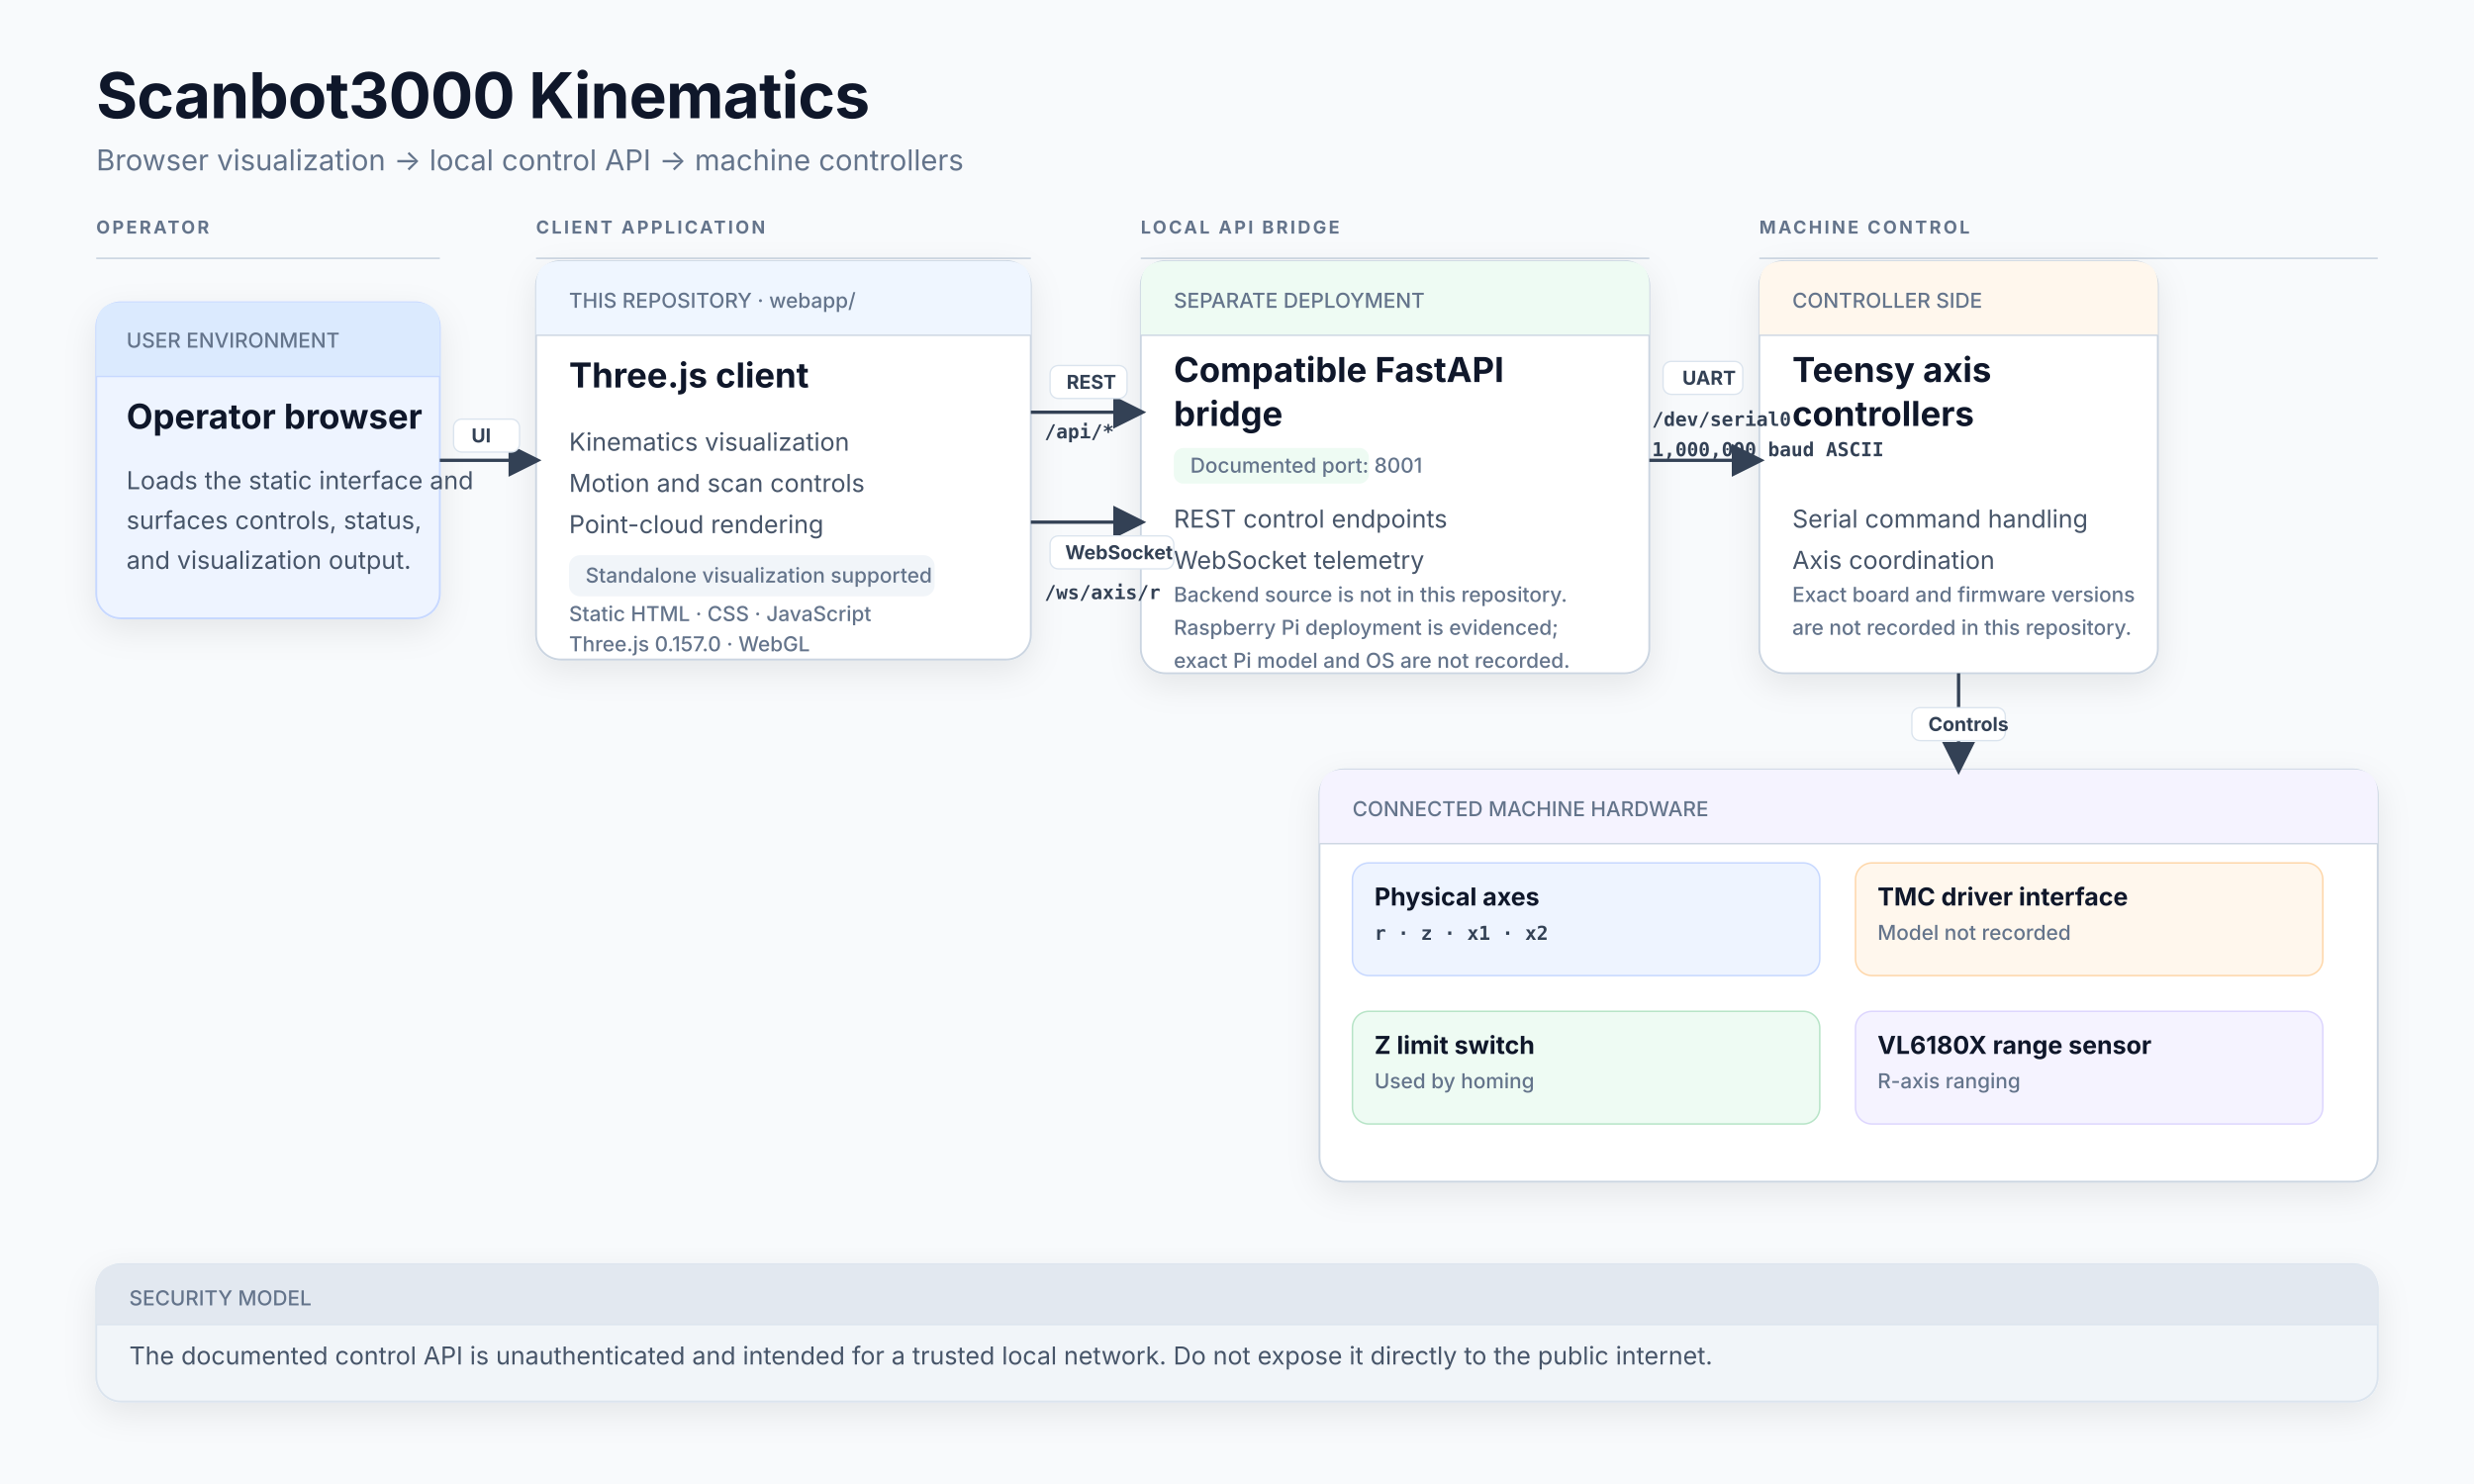
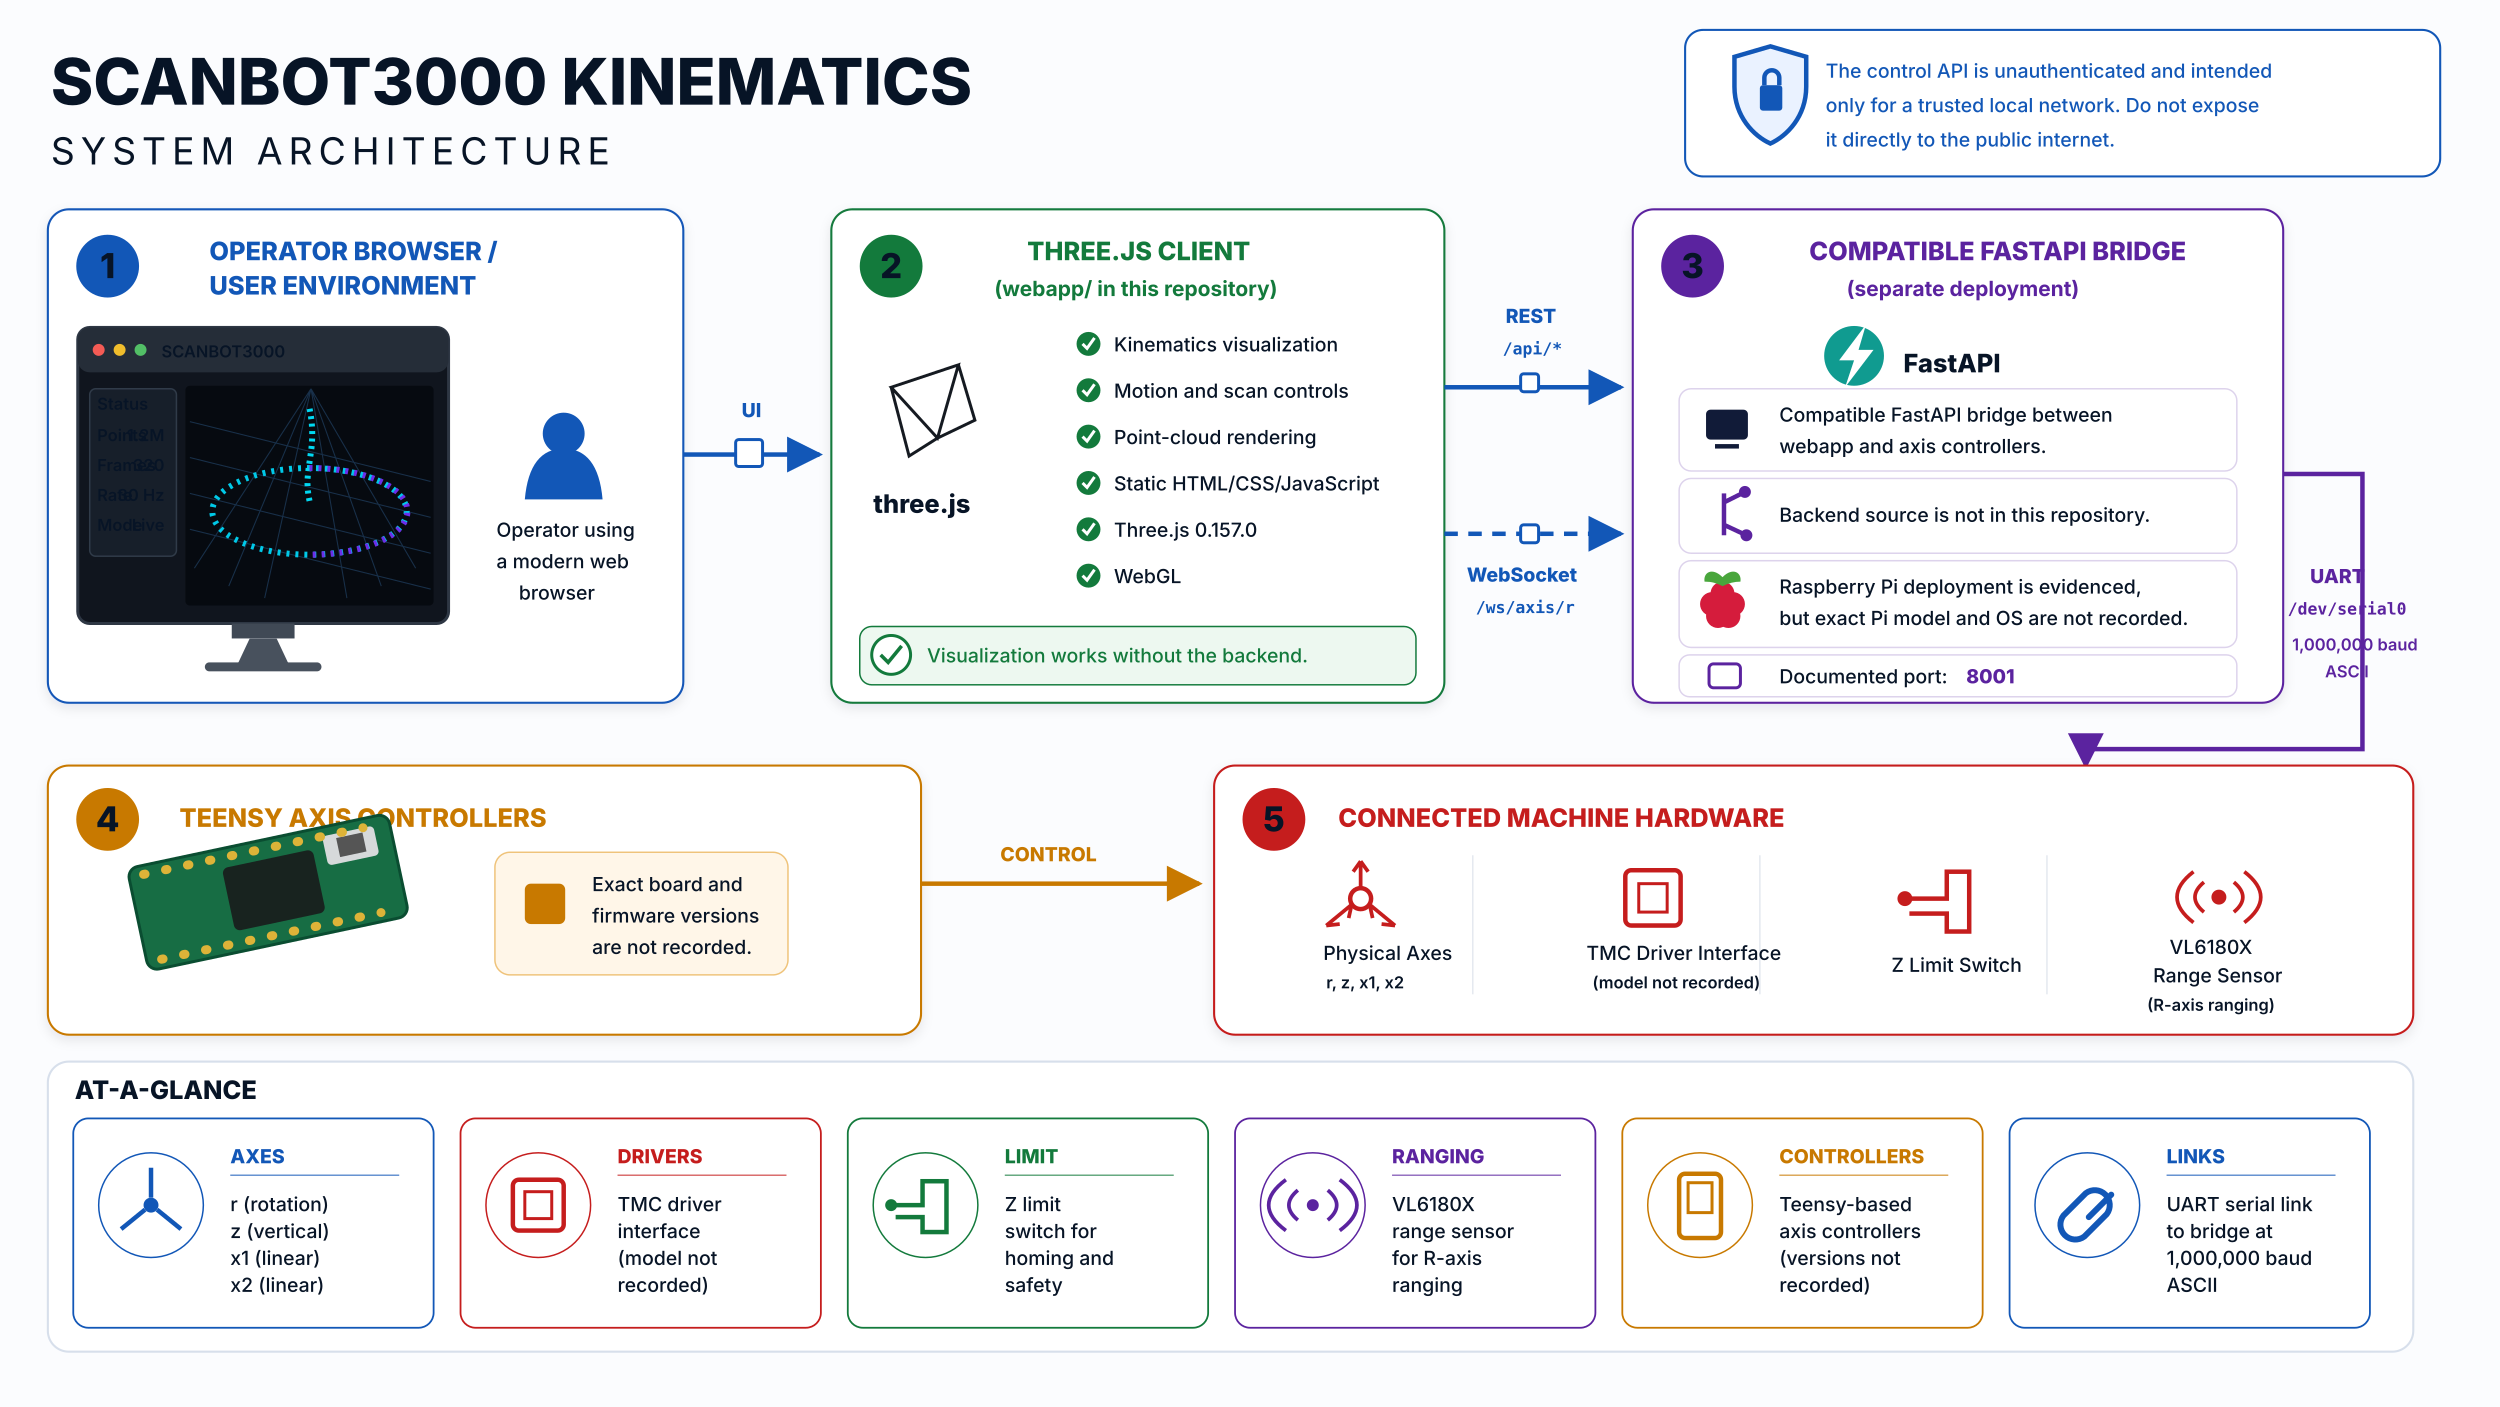
- <svg xmlns="http://www.w3.org/2000/svg" width="1800" height="1080" viewBox="0 0 1800 1080" role="img" aria-labelledby="title desc">
+ <svg xmlns="http://www.w3.org/2000/svg" width="1672" height="941" viewBox="0 0 1672 941" role="img" aria-labelledby="title desc">
  <defs>
-     <marker id="arrow" viewBox="0 0 12 12" refX="10" refY="6" markerWidth="10" markerHeight="10" orient="auto-start-reverse">
-       <path d="M0 0 L12 6 L0 12 Z" fill="#334155" />
+     <filter id="s">
+       <feDropShadow dx="0" dy="3" stdDeviation="4" flood-color="#12213a" flood-opacity=".09" />
+     </filter>
+     <marker id="ab" viewBox="0 0 10 10" refX="9" refY="5" markerWidth="8" markerHeight="8" orient="auto">
+       <path d="M0 0l10 5-10 5z" fill="#1257b7" />
    </marker>
-     <filter id="shadow" x="-20%" y="-20%" width="140%" height="160%">
-       <feDropShadow dx="0" dy="8" stdDeviation="12" flood-color="#0f172a" flood-opacity="0.08" />
-     </filter>
-     <style>    .title { font: 700 46px Inter, ui-sans-serif, -apple-system, BlinkMacSystemFont, 'Segoe UI', Arial, sans-serif; fill: #0f172a; letter-spacing: -0.5px; }    .subtitle { font: 400 21px Inter, ui-sans-serif, -apple-system, BlinkMacSystemFont, 'Segoe UI', Arial, sans-serif; fill: #64748b; }    .section { font: 700 13px Inter, ui-sans-serif, Arial, sans-serif; fill: #64748b; letter-spacing: 1.7px; }    .card-title { font: 700 25px Inter, ui-sans-serif, Arial, sans-serif; fill: #0f172a; }    .chip-title { font: 700 18px Inter, ui-sans-serif, Arial, sans-serif; fill: #0f172a; }    .body { font: 400 18px Inter, ui-sans-serif, Arial, sans-serif; fill: #475569; }    .small { font: 500 15px Inter, ui-sans-serif, Arial, sans-serif; fill: #64748b; }    .label { font: 700 14px Inter, ui-sans-serif, Arial, sans-serif; fill: #334155; }    .mono { font: 600 14px ui-monospace, SFMono-Regular, Menlo, Consolas, monospace; fill: #334155; }  </style>
+     <marker id="ap" viewBox="0 0 10 10" refX="9" refY="5" markerWidth="8" markerHeight="8" orient="auto">
+       <path d="M0 0l10 5-10 5z" fill="#5b239f" />
+     </marker>
+     <marker id="ao" viewBox="0 0 10 10" refX="9" refY="5" markerWidth="8" markerHeight="8" orient="auto">
+       <path d="M0 0l10 5-10 5z" fill="#c87900" />
+     </marker>
+     <style>
+  text{font-family:Inter,Arial,sans-serif;fill:#071426}.h{font-weight:800}.st{font-size:17px;font-weight:800}.sub{font-size:14px;font-weight:700}.b{font-size:13px;font-weight:500}.sm{font-size:11px;font-weight:600}.lab{font-size:13px;font-weight:800}.mono{font:700 11px ui-monospace,monospace}.card{fill:#fff;filter:url(#s);stroke-width:1.4}.row{fill:#fff;stroke:#ddd3ec}.foot{fill:#fff;stroke-width:1.2}.blue{fill:#1257b7}.green{fill:#137a3c}.purple{fill:#5b239f}.orange{fill:#c87900}.red{fill:#c51d1d}
+  </style>
  </defs>
-   <rect width="100%" height="100%" fill="#f8fafc" />
-   <text x="70" y="86" class="title">Scanbot3000 Kinematics</text>
-   <text x="70" y="124" class="subtitle">Browser visualization → local control API → machine controllers</text>
-   <text x="70" y="170" class="section">OPERATOR</text>
-   <line x1="70" y1="188" x2="320" y2="188" stroke="#cbd5e1" stroke-width="1.2" />
-   <text x="390" y="170" class="section">CLIENT APPLICATION</text>
-   <line x1="390" y1="188" x2="750" y2="188" stroke="#cbd5e1" stroke-width="1.2" />
-   <text x="830" y="170" class="section">LOCAL API BRIDGE</text>
-   <line x1="830" y1="188" x2="1200" y2="188" stroke="#cbd5e1" stroke-width="1.2" />
-   <text x="1280" y="170" class="section">MACHINE CONTROL</text>
-   <line x1="1280" y1="188" x2="1730" y2="188" stroke="#cbd5e1" stroke-width="1.2" />
-   <g filter="url(#shadow)">
-     <rect x="70" y="220" width="250" height="230" rx="18" fill="#eef4ff" stroke="#c7d8ff" stroke-width="1.4" />
+   <rect width="1672" height="941" fill="#fbfcfe" />
+   <text x="34" y="70" font-size="43" class="h">SCANBOT3000 KINEMATICS</text>
+   <text x="34" y="110" font-size="25" letter-spacing="4" fill="#566272">SYSTEM ARCHITECTURE</text>
+   <rect x="1127" y="20" width="505" height="98" rx="12" fill="#fff" stroke="#1257b7" stroke-width="1.4" />
+   <path d="M1160 38l24-7 24 7v20c0 20-13 33-24 38-11-5-24-18-24-38z" fill="#eaf2ff" stroke="#1257b7" stroke-width="3" />
+   <rect x="1177" y="57" width="15" height="17" rx="2" fill="#1257b7" />
+   <path d="M1180 57v-5a5 5 0 0110 0v5" fill="none" stroke="#1257b7" stroke-width="3" />
+   <text x="1221" y="52" class="b blue">The control API is unauthenticated and intended</text>
+   <text x="1221" y="75" class="b blue">only for a trusted local network. Do not expose</text>
+   <text x="1221" y="98" class="b blue">it directly to the public internet.</text>
+   <rect class="card" x="32" y="140" width="425" height="330" rx="14" stroke="#1257b7" />
+   <circle cx="72" cy="178" r="21" fill="#1257b7" />
+   <text x="72" y="186" text-anchor="middle" font-size="23" class="h" fill="#fff">1</text>
+   <text x="140" y="174" class="st blue">OPERATOR BROWSER /</text>
+   <text x="140" y="197" class="st blue">USER ENVIRONMENT</text>
+   <rect x="52" y="219" width="248" height="198" rx="8" fill="#10151e" stroke="#2e3744" stroke-width="2" />
+   <rect x="52" y="219" width="248" height="30" rx="8" fill="#252d38" />
+   <circle cx="66" cy="234" r="4" fill="#f45b55" />
+   <circle cx="80" cy="234" r="4" fill="#f0bd2c" />
+   <circle cx="94" cy="234" r="4" fill="#52bf66" />
+   <text x="108" y="239" class="sm" fill="#fff">SCANBOT3000</text>
+   <rect x="60" y="260" width="58" height="112" rx="4" fill="#171f2a" stroke="#303b49" />
+   <text x="65" y="274" class="sm" fill="#a9b6c8">Status</text>
+   <text x="65" y="295" class="sm" fill="#a9b6c8">Points</text>
+   <text x="110" y="295" class="sm" text-anchor="end" fill="#dce6f4">1.2M</text>
+   <text x="65" y="315" class="sm" fill="#a9b6c8">Frames</text>
+   <text x="110" y="315" class="sm" text-anchor="end" fill="#dce6f4">320</text>
+   <text x="65" y="335" class="sm" fill="#a9b6c8">Rate</text>
+   <text x="110" y="335" class="sm" text-anchor="end" fill="#dce6f4">30 Hz</text>
+   <text x="65" y="355" class="sm" fill="#a9b6c8">Mode</text>
+   <text x="110" y="355" class="sm" text-anchor="end" fill="#dce6f4">Live</text>
+   <rect x="124" y="258" width="166" height="147" rx="3" fill="#060a10" />
+   <path d="M130 380l78-120m-55 132 55-132m-31 140 31-140m24 140-24-140m47 132-47-132m70 120-70-120M127 282l161 40M127 306l161 40M127 330l161 40M127 354l161 40" stroke="#18304a" stroke-width=".7" />
+   <ellipse cx="207" cy="342" rx="65" ry="29" fill="none" stroke="#00c9e8" stroke-width="4" stroke-dasharray="2 4" />
+   <path d="M207 335c-5-22 6-33 0-62" fill="none" stroke="#00d8f2" stroke-width="4" stroke-dasharray="2 3" />
+   <path d="M207 313a65 29 0 011 58" fill="none" stroke="#6c2ee8" stroke-width="4" stroke-dasharray="2 4" />
+   <rect x="155" y="417" width="42" height="10" fill="#404955" />
+   <path d="M167 427h18l8 17h-34z" fill="#48515d" />
+   <rect x="137" y="443" width="78" height="6" rx="3" fill="#48515d" />
+   <circle cx="377" cy="290" r="14" fill="#1257b7" />
+   <path d="M351 334c2-23 11-34 26-34s24 11 26 34z" fill="#1257b7" />
+   <text x="332" y="359" class="b">Operator using</text>
+   <text x="332" y="380" class="b">a modern web</text>
+   <text x="347" y="401" class="b">browser</text>
+   <line x1="457" y1="304" x2="548" y2="304" stroke="#1257b7" stroke-width="3" marker-end="url(#ab)" />
+   <rect x="492" y="294" width="18" height="18" rx="2" fill="#fff" stroke="#1257b7" stroke-width="2" />
+   <text x="496" y="279" class="lab blue">UI</text>
+   <rect class="card" x="556" y="140" width="410" height="330" rx="14" stroke="#137a3c" />
+   <circle cx="596" cy="178" r="21" fill="#137a3c" />
+   <text x="596" y="186" text-anchor="middle" font-size="23" class="h" fill="#fff">2</text>
+   <text x="687" y="174" class="st green">THREE.JS CLIENT</text>
+   <text x="665" y="198" class="sub green">(webapp/ in this repository)</text>
+   <path d="M596 259l45-15-14 49zm0 0 31 34-19 12zm45-15 11 37-25 12" fill="none" stroke="#151a21" stroke-width="2" />
+   <text x="584" y="343" class="st">three.js</text>
+   <g class="b">
+     <circle cx="728" cy="230" r="8" fill="#137a3c" />
+     <path d="M724 230l3 3 5-7" fill="none" stroke="#fff" stroke-width="2" />
+     <text x="745" y="235">Kinematics visualization</text>
+     <circle cx="728" cy="261" r="8" fill="#137a3c" />
+     <path d="M724 261l3 3 5-7" fill="none" stroke="#fff" stroke-width="2" />
+     <text x="745" y="266">Motion and scan controls</text>
+     <circle cx="728" cy="292" r="8" fill="#137a3c" />
+     <path d="M724 292l3 3 5-7" fill="none" stroke="#fff" stroke-width="2" />
+     <text x="745" y="297">Point-cloud rendering</text>
+     <circle cx="728" cy="323" r="8" fill="#137a3c" />
+     <path d="M724 323l3 3 5-7" fill="none" stroke="#fff" stroke-width="2" />
+     <text x="745" y="328">Static HTML/CSS/JavaScript</text>
+     <circle cx="728" cy="354" r="8" fill="#137a3c" />
+     <path d="M724 354l3 3 5-7" fill="none" stroke="#fff" stroke-width="2" />
+     <text x="745" y="359">Three.js 0.157.0</text>
+     <circle cx="728" cy="385" r="8" fill="#137a3c" />
+     <path d="M724 385l3 3 5-7" fill="none" stroke="#fff" stroke-width="2" />
+     <text x="745" y="390">WebGL</text>
  </g>
-   <path d="M88 220 H302 Q320 220 320 238 V274 H70 V238 Q70 220 88 220 Z" fill="#dbeafe" />
-   <line x1="70" y1="274" x2="320" y2="274" stroke="#c7d8ff" stroke-width="1.0" />
-   <g filter="url(#shadow)">
-     <rect x="390" y="190" width="360" height="290" rx="18" fill="#ffffff" stroke="#cbd5e1" stroke-width="1.4" />
+   <rect x="575" y="419" width="372" height="39" rx="8" fill="#edf8f0" stroke="#137a3c" />
+   <circle cx="596" cy="438" r="13" fill="#fff" stroke="#137a3c" stroke-width="2" />
+   <path d="M589 438l5 5 9-11" fill="none" stroke="#137a3c" stroke-width="2.4" />
+   <text x="620" y="443" class="b green">Visualization works without the backend.</text>
+   <line x1="966" y1="259" x2="1084" y2="259" stroke="#1257b7" stroke-width="3" marker-end="url(#ab)" />
+   <rect x="1017" y="250" width="12" height="12" rx="2" fill="#fff" stroke="#1257b7" stroke-width="2" />
+   <text x="1007" y="216" class="lab blue">REST</text>
+   <text x="1005" y="237" class="mono blue">/api/*</text>
+   <line x1="966" y1="357" x2="1084" y2="357" stroke="#1257b7" stroke-width="3" stroke-dasharray="9 7" marker-end="url(#ab)" />
+   <rect x="1017" y="351" width="12" height="12" rx="2" fill="#fff" stroke="#1257b7" stroke-width="2" />
+   <text x="981" y="389" class="lab blue">WebSocket</text>
+   <text x="987" y="410" class="mono blue">/ws/axis/r</text>
+   <rect class="card" x="1092" y="140" width="435" height="330" rx="14" stroke="#5b239f" />
+   <circle cx="1132" cy="178" r="21" fill="#5b239f" />
+   <text x="1132" y="186" text-anchor="middle" font-size="23" class="h" fill="#fff">3</text>
+   <text x="1210" y="174" class="st purple">COMPATIBLE FASTAPI BRIDGE</text>
+   <text x="1235" y="198" class="sub purple">(separate deployment)</text>
+   <circle cx="1240" cy="238" r="20" fill="#109b90" />
+   <path d="M1248 217l-18 24h10l-6 18 19-25h-10z" fill="#fff" />
+   <text x="1273" y="249" class="st">FastAPI</text>
+   <rect class="row" x="1123" y="260" width="373" height="55" rx="8" />
+   <rect x="1141" y="274" width="28" height="20" rx="3" fill="#111b38" />
+   <rect x="1147" y="297" width="16" height="3" fill="#111b38" />
+   <text x="1190" y="282" class="b">Compatible FastAPI bridge between</text>
+   <text x="1190" y="303" class="b">webapp and axis controllers.</text>
+   <rect class="row" x="1123" y="320" width="373" height="50" rx="8" />
+   <path d="M1153 330v28m0-22 14-7m-14 22 15 7" fill="none" stroke="#5b239f" stroke-width="3" />
+   <circle cx="1167" cy="329" r="4" fill="#5b239f" />
+   <circle cx="1168" cy="358" r="4" fill="#5b239f" />
+   <text x="1190" y="349" class="b">Backend source is not in this repository.</text>
+   <rect class="row" x="1123" y="375" width="373" height="58" rx="8" />
+   <circle cx="1152" cy="397" r="8" fill="#d51c3c" />
+   <circle cx="1145" cy="404" r="8" fill="#d51c3c" />
+   <circle cx="1159" cy="404" r="8" fill="#d51c3c" />
+   <circle cx="1149" cy="412" r="8" fill="#d51c3c" />
+   <circle cx="1156" cy="412" r="8" fill="#d51c3c" />
+   <path d="M1152 386c-7-7-13-3-12 3 5 0 8 1 12 3 4-2 8-3 12-3 1-6-5-10-12-3z" fill="#49a63c" />
+   <text x="1190" y="397" class="b">Raspberry Pi deployment is evidenced,</text>
+   <text x="1190" y="418" class="b">but exact Pi model and OS are not recorded.</text>
+   <rect class="row" x="1123" y="438" width="373" height="28" rx="7" />
+   <rect x="1143" y="444" width="21" height="16" rx="3" fill="none" stroke="#5b239f" stroke-width="2" />
+   <text x="1190" y="457" class="b">Documented port:</text>
+   <text x="1315" y="457" class="lab purple">8001</text>
+   <path d="M1527 317h53v184h-185v11" fill="none" stroke="#5b239f" stroke-width="3" marker-end="url(#ap)" />
+   <text x="1545" y="390" class="lab purple">UART</text>
+   <text x="1530" y="411" class="mono purple">/dev/serial0</text>
+   <text x="1533" y="435" class="sm purple">1,000,000 baud</text>
+   <text x="1555" y="453" class="sm purple">ASCII</text>
+   <rect class="card" x="32" y="512" width="584" height="180" rx="14" stroke="#c87900" />
+   <circle cx="72" cy="548" r="21" fill="#c87900" />
+   <text x="72" y="556" text-anchor="middle" font-size="23" class="h" fill="#fff">4</text>
+   <text x="120" y="553" class="st orange">TEENSY AXIS CONTROLLERS</text>
+   <g transform="translate(85 581) rotate(-12)">
+     <rect width="178" height="70" rx="7" fill="#176d44" stroke="#0a4d31" stroke-width="2" />
+     <rect x="62" y="13" width="62" height="43" rx="4" fill="#18231f" />
+     <rect x="132" y="6" width="35" height="20" rx="3" fill="#d6d9da" />
+     <rect x="141" y="9" width="18" height="13" fill="#555" />
+     <path d="M10 6h150M10 64h150" stroke="#ddb338" stroke-width="6" stroke-dasharray="1 14" stroke-linecap="round" />
  </g>
-   <path d="M408 190 H732 Q750 190 750 208 V244 H390 V208 Q390 190 408 190 Z" fill="#eff6ff" />
-   <line x1="390" y1="244" x2="750" y2="244" stroke="#cbd5e1" stroke-width="1.0" />
-   <g filter="url(#shadow)">
-     <rect x="830" y="190" width="370" height="300" rx="18" fill="#ffffff" stroke="#cbd5e1" stroke-width="1.4" />
+   <rect x="331" y="570" width="196" height="82" rx="10" fill="#fff6e8" stroke="#efc37a" />
+   <rect x="351" y="591" width="27" height="27" rx="4" fill="#c87900" />
+   <text x="396" y="596" class="b">Exact board and</text>
+   <text x="396" y="617" class="b">firmware versions</text>
+   <text x="396" y="638" class="b">are not recorded.</text>
+   <line x1="616" y1="591" x2="802" y2="591" stroke="#c87900" stroke-width="3" marker-end="url(#ao)" />
+   <text x="669" y="576" class="lab orange">CONTROL</text>
+   <rect class="card" x="812" y="512" width="802" height="180" rx="14" stroke="#c51d1d" />
+   <circle cx="852" cy="548" r="21" fill="#c51d1d" />
+   <text x="852" y="556" text-anchor="middle" font-size="23" class="h" fill="#fff">5</text>
+   <text x="895" y="553" class="st red">CONNECTED MACHINE HARDWARE</text>
+   <path d="M985 572v93M1177 572v93M1369 572v93" stroke="#e4e8ef" />
+   <circle cx="910" cy="601" r="7" fill="none" stroke="#c51d1d" stroke-width="3" />
+   <path d="M910 594v-18m0 0-5 7m5-7 5 7m-11 22-17 14m17-14-2 9m-15 5 9-1m20-13 17 14m-17-14 2 9m15 5-9-1" fill="none" stroke="#c51d1d" stroke-width="2.5" />
+   <text x="885" y="642" class="b">Physical Axes</text>
+   <text x="887" y="661" class="sm">r, z, x1, x2</text>
+   <rect x="1087" y="582" width="37" height="37" rx="4" fill="none" stroke="#c51d1d" stroke-width="3" />
+   <rect x="1096" y="591" width="19" height="19" fill="none" stroke="#c51d1d" stroke-width="2" />
+   <text x="1061" y="642" class="b">TMC Driver Interface</text>
+   <text x="1065" y="661" class="sm">(model not recorded)</text>
+   <path d="M1277 601h25v-18h15v40h-15v-12h-25" fill="none" stroke="#c51d1d" stroke-width="3" />
+   <circle cx="1274" cy="601" r="5" fill="#c51d1d" />
+   <text x="1265" y="650" class="b">Z Limit Switch</text>
+   <circle cx="1484" cy="600" r="5" fill="#c51d1d" />
+   <path d="M1474 590q-12 10 0 20m-7-27q-22 17 0 34m27-27q12 10 0 20m7-27q22 17 0 34" fill="none" stroke="#c51d1d" stroke-width="2.5" />
+   <text x="1451" y="638" class="b">VL6180X</text>
+   <text x="1440" y="657" class="b">Range Sensor</text>
+   <text x="1436" y="676" class="sm">(R-axis ranging)</text>
+   <rect x="32" y="710" width="1582" height="194" rx="14" fill="#fff" stroke="#d7dfeb" stroke-width="1.4" />
+   <text x="50" y="735" class="st">AT-A-GLANCE</text>
+   <g>
+     <rect class="foot" x="49" y="748" width="241" height="140" rx="10" stroke="#1257b7" />
+     <circle cx="101" cy="806" r="35" fill="#fff" stroke="#1257b7" />
+     <circle cx="101" cy="806" r="5" fill="#1257b7" />
+     <path d="M101 801v-20m-4 28-16 13m24-13 16 13" stroke="#1257b7" stroke-width="3" />
+     <text x="154" y="778" class="lab blue">AXES</text>
+     <path d="M154 786h113" stroke="#1257b7" opacity=".65" />
+     <text x="154" y="810" class="b">r (rotation)</text>
+     <text x="154" y="828" class="b">z (vertical)</text>
+     <text x="154" y="846" class="b">x1 (linear)</text>
+     <text x="154" y="864" class="b">x2 (linear)</text>
+     <rect class="foot" x="308" y="748" width="241" height="140" rx="10" stroke="#c51d1d" />
+     <circle cx="360" cy="806" r="35" fill="#fff" stroke="#c51d1d" />
+     <rect x="343" y="789" width="34" height="34" rx="4" fill="none" stroke="#c51d1d" stroke-width="3" />
+     <rect x="351" y="797" width="18" height="18" fill="none" stroke="#c51d1d" stroke-width="2" />
+     <text x="413" y="778" class="lab red">DRIVERS</text>
+     <path d="M413 786h113" stroke="#c51d1d" opacity=".65" />
+     <text x="413" y="810" class="b">TMC driver</text>
+     <text x="413" y="828" class="b">interface</text>
+     <text x="413" y="846" class="b">(model not</text>
+     <text x="413" y="864" class="b">recorded)</text>
+     <rect class="foot" x="567" y="748" width="241" height="140" rx="10" stroke="#137a3c" />
+     <circle cx="619" cy="806" r="35" fill="#fff" stroke="#137a3c" />
+     <path d="M599 806h18v-16h16v34h-16v-10h-18" fill="none" stroke="#137a3c" stroke-width="3" />
+     <circle cx="596" cy="806" r="4" fill="#137a3c" />
+     <text x="672" y="778" class="lab green">LIMIT</text>
+     <path d="M672 786h113" stroke="#137a3c" opacity=".65" />
+     <text x="672" y="810" class="b">Z limit</text>
+     <text x="672" y="828" class="b">switch for</text>
+     <text x="672" y="846" class="b">homing and</text>
+     <text x="672" y="864" class="b">safety</text>
+     <rect class="foot" x="826" y="748" width="241" height="140" rx="10" stroke="#5b239f" />
+     <circle cx="878" cy="806" r="35" fill="#fff" stroke="#5b239f" />
+     <circle cx="878" cy="806" r="4" fill="#5b239f" />
+     <path d="M868 796q-12 10 0 20m-8-27q-23 17 0 34m28-27q12 10 0 20m8-27q23 17 0 34" fill="none" stroke="#5b239f" stroke-width="2.5" />
+     <text x="931" y="778" class="lab purple">RANGING</text>
+     <path d="M931 786h113" stroke="#5b239f" opacity=".65" />
+     <text x="931" y="810" class="b">VL6180X</text>
+     <text x="931" y="828" class="b">range sensor</text>
+     <text x="931" y="846" class="b">for R-axis</text>
+     <text x="931" y="864" class="b">ranging</text>
+     <rect class="foot" x="1085" y="748" width="241" height="140" rx="10" stroke="#c87900" />
+     <circle cx="1137" cy="806" r="35" fill="#fff" stroke="#c87900" />
+     <rect x="1123" y="785" width="28" height="43" rx="4" fill="none" stroke="#c87900" stroke-width="3" />
+     <rect x="1129" y="791" width="16" height="20" fill="none" stroke="#c87900" stroke-width="2" />
+     <text x="1190" y="778" class="lab orange">CONTROLLERS</text>
+     <path d="M1190 786h113" stroke="#c87900" opacity=".65" />
+     <text x="1190" y="810" class="b">Teensy-based</text>
+     <text x="1190" y="828" class="b">axis controllers</text>
+     <text x="1190" y="846" class="b">(versions not</text>
+     <text x="1190" y="864" class="b">recorded)</text>
+     <rect class="foot" x="1344" y="748" width="241" height="140" rx="10" stroke="#1257b7" />
+     <circle cx="1396" cy="806" r="35" fill="#fff" stroke="#1257b7" />
+     <path d="M1380 813l15-15a10 10 0 0114 14l-15 15a10 10 0 01-14-14zm32-14-15 15" fill="none" stroke="#1257b7" stroke-width="4" stroke-linecap="round" />
+     <text x="1449" y="778" class="lab blue">LINKS</text>
+     <path d="M1449 786h113" stroke="#1257b7" opacity=".65" />
+     <text x="1449" y="810" class="b">UART serial link</text>
+     <text x="1449" y="828" class="b">to bridge at</text>
+     <text x="1449" y="846" class="b">1,000,000 baud</text>
+     <text x="1449" y="864" class="b">ASCII</text>
  </g>
-   <path d="M848 190 H1182 Q1200 190 1200 208 V244 H830 V208 Q830 190 848 190 Z" fill="#eefbf3" />
-   <line x1="830" y1="244" x2="1200" y2="244" stroke="#cbd5e1" stroke-width="1.0" />
-   <g filter="url(#shadow)">
-     <rect x="1280" y="190" width="290" height="300" rx="18" fill="#ffffff" stroke="#cbd5e1" stroke-width="1.4" />
-   </g>
-   <path d="M1298 190 H1552 Q1570 190 1570 208 V244 H1280 V208 Q1280 190 1298 190 Z" fill="#fff7ed" />
-   <line x1="1280" y1="244" x2="1570" y2="244" stroke="#cbd5e1" stroke-width="1.0" />
-   <g filter="url(#shadow)">
-     <rect x="960" y="560" width="770" height="300" rx="18" fill="#ffffff" stroke="#cbd5e1" stroke-width="1.4" />
-   </g>
-   <path d="M978 560 H1712 Q1730 560 1730 578 V614 H960 V578 Q960 560 978 560 Z" fill="#f5f3ff" />
-   <line x1="960" y1="614" x2="1730" y2="614" stroke="#cbd5e1" stroke-width="1.0" />
-   <g filter="url(#shadow)">
-     <rect x="70" y="920" width="1660" height="100" rx="18" fill="#f1f5f9" stroke="#dbe4ee" stroke-width="1.4" />
-   </g>
-   <path d="M88 920 H1712 Q1730 920 1730 938 V964 H70 V938 Q70 920 88 920 Z" fill="#e2e8f0" />
-   <line x1="70" y1="964" x2="1730" y2="964" stroke="#dbe4ee" stroke-width="1.0" />
-   <text x="92" y="253" class="small">USER ENVIRONMENT</text>
-   <text x="92" y="312" class="card-title">Operator browser</text>
-   <text x="92" y="356" class="body">Loads the static interface and</text>
-   <text x="92" y="385" class="body">surfaces controls, status,</text>
-   <text x="92" y="414" class="body">and visualization output.</text>
-   <text x="414" y="224" class="small">THIS REPOSITORY · webapp/</text>
-   <text x="414" y="282" class="card-title">Three.js client</text>
-   <text x="414" y="328" class="body">Kinematics visualization</text>
-   <text x="414" y="358" class="body">Motion and scan controls</text>
-   <text x="414" y="388" class="body">Point-cloud rendering</text>
-   <rect x="414" y="404" width="266" height="30" rx="8" fill="#f1f5f9" />
-   <text x="426" y="424" class="small">Standalone visualization supported</text>
-   <text x="414" y="452" class="small">Static HTML · CSS · JavaScript</text>
-   <text x="414" y="474" class="small">Three.js 0.157.0 · WebGL</text>
-   <text x="854" y="224" class="small">SEPARATE DEPLOYMENT</text>
-   <text x="854" y="278" class="card-title">Compatible FastAPI</text>
-   <text x="854" y="310" class="card-title">bridge</text>
-   <rect x="854" y="326" width="142" height="26" rx="7" fill="#eefbf3" />
-   <text x="866" y="344" class="small">Documented port: 8001</text>
-   <text x="854" y="384" class="body">REST control endpoints</text>
-   <text x="854" y="414" class="body">WebSocket telemetry</text>
-   <text x="854" y="438" class="small">Backend source is not in this repository.</text>
-   <text x="854" y="462" class="small">Raspberry Pi deployment is evidenced;</text>
-   <text x="854" y="486" class="small">exact Pi model and OS are not recorded.</text>
-   <text x="1304" y="224" class="small">CONTROLLER SIDE</text>
-   <text x="1304" y="278" class="card-title">Teensy axis</text>
-   <text x="1304" y="310" class="card-title">controllers</text>
-   <text x="1304" y="384" class="body">Serial command handling</text>
-   <text x="1304" y="414" class="body">Axis coordination</text>
-   <text x="1304" y="438" class="small">Exact board and firmware versions</text>
-   <text x="1304" y="462" class="small">are not recorded in this repository.</text>
-   <line x1="320" y1="335" x2="390" y2="335" stroke="#334155" stroke-width="2.4" marker-end="url(#arrow)" />
-   <rect x="330" y="305" width="48" height="24" rx="6" fill="#fff" stroke="#dbe4ee" />
-   <text x="343" y="322" class="label">UI</text>
-   <line x1="750" y1="300" x2="830" y2="300" stroke="#334155" stroke-width="2.4" marker-end="url(#arrow)" />
-   <line x1="750" y1="380" x2="830" y2="380" stroke="#334155" stroke-width="2.4" marker-end="url(#arrow)" />
-   <rect x="764" y="266" width="56" height="24" rx="6" fill="#fff" stroke="#dbe4ee" />
-   <text x="776" y="283" class="label">REST</text>
-   <text x="760" y="319" class="mono">/api/*</text>
-   <rect x="764" y="390" width="90" height="24" rx="6" fill="#fff" stroke="#dbe4ee" />
-   <text x="775" y="407" class="label">WebSocket</text>
-   <text x="760" y="436" class="mono">/ws/axis/r</text>
-   <line x1="1200" y1="335" x2="1280" y2="335" stroke="#334155" stroke-width="2.4" marker-end="url(#arrow)" />
-   <rect x="1210" y="263" width="58" height="24" rx="6" fill="#fff" stroke="#dbe4ee" />
-   <text x="1224" y="280" class="label">UART</text>
-   <text x="1202" y="310" class="mono">/dev/serial0</text>
-   <text x="1202" y="332" class="mono">1,000,000 baud ASCII</text>
-   <line x1="1425" y1="490" x2="1425" y2="560" stroke="#334155" stroke-width="2.4" marker-end="url(#arrow)" />
-   <rect x="1391" y="515" width="68" height="24" rx="6" fill="#fff" stroke="#dbe4ee" />
-   <text x="1403" y="532" class="label">Controls</text>
-   <text x="984" y="594" class="small">CONNECTED MACHINE HARDWARE</text>
-   <rect x="984" y="628" width="340" height="82" rx="12" fill="#eef4ff" stroke="#c7d8ff" stroke-width="1.1" />
-   <text x="1000" y="659" class="chip-title">Physical axes</text>
-   <text x="1000" y="684" class="mono">r · z · x1 · x2</text>
-   <rect x="1350" y="628" width="340" height="82" rx="12" fill="#fff7ed" stroke="#fed7aa" stroke-width="1.1" />
-   <text x="1366" y="659" class="chip-title">TMC driver interface</text>
-   <text x="1366" y="684" class="small">Model not recorded</text>
-   <rect x="984" y="736" width="340" height="82" rx="12" fill="#eefbf3" stroke="#b7e4c7" stroke-width="1.1" />
-   <text x="1000" y="767" class="chip-title">Z limit switch</text>
-   <text x="1000" y="792" class="small">Used by homing</text>
-   <rect x="1350" y="736" width="340" height="82" rx="12" fill="#f5f3ff" stroke="#ddd6fe" stroke-width="1.1" />
-   <text x="1366" y="767" class="chip-title">VL6180X range sensor</text>
-   <text x="1366" y="792" class="small">R-axis ranging</text>
-   <text x="94" y="950" class="small">SECURITY MODEL</text>
-   <text x="94" y="993" class="body">The documented control API is unauthenticated and intended for a trusted local network. Do not expose it directly to the public internet.</text>
</svg>
